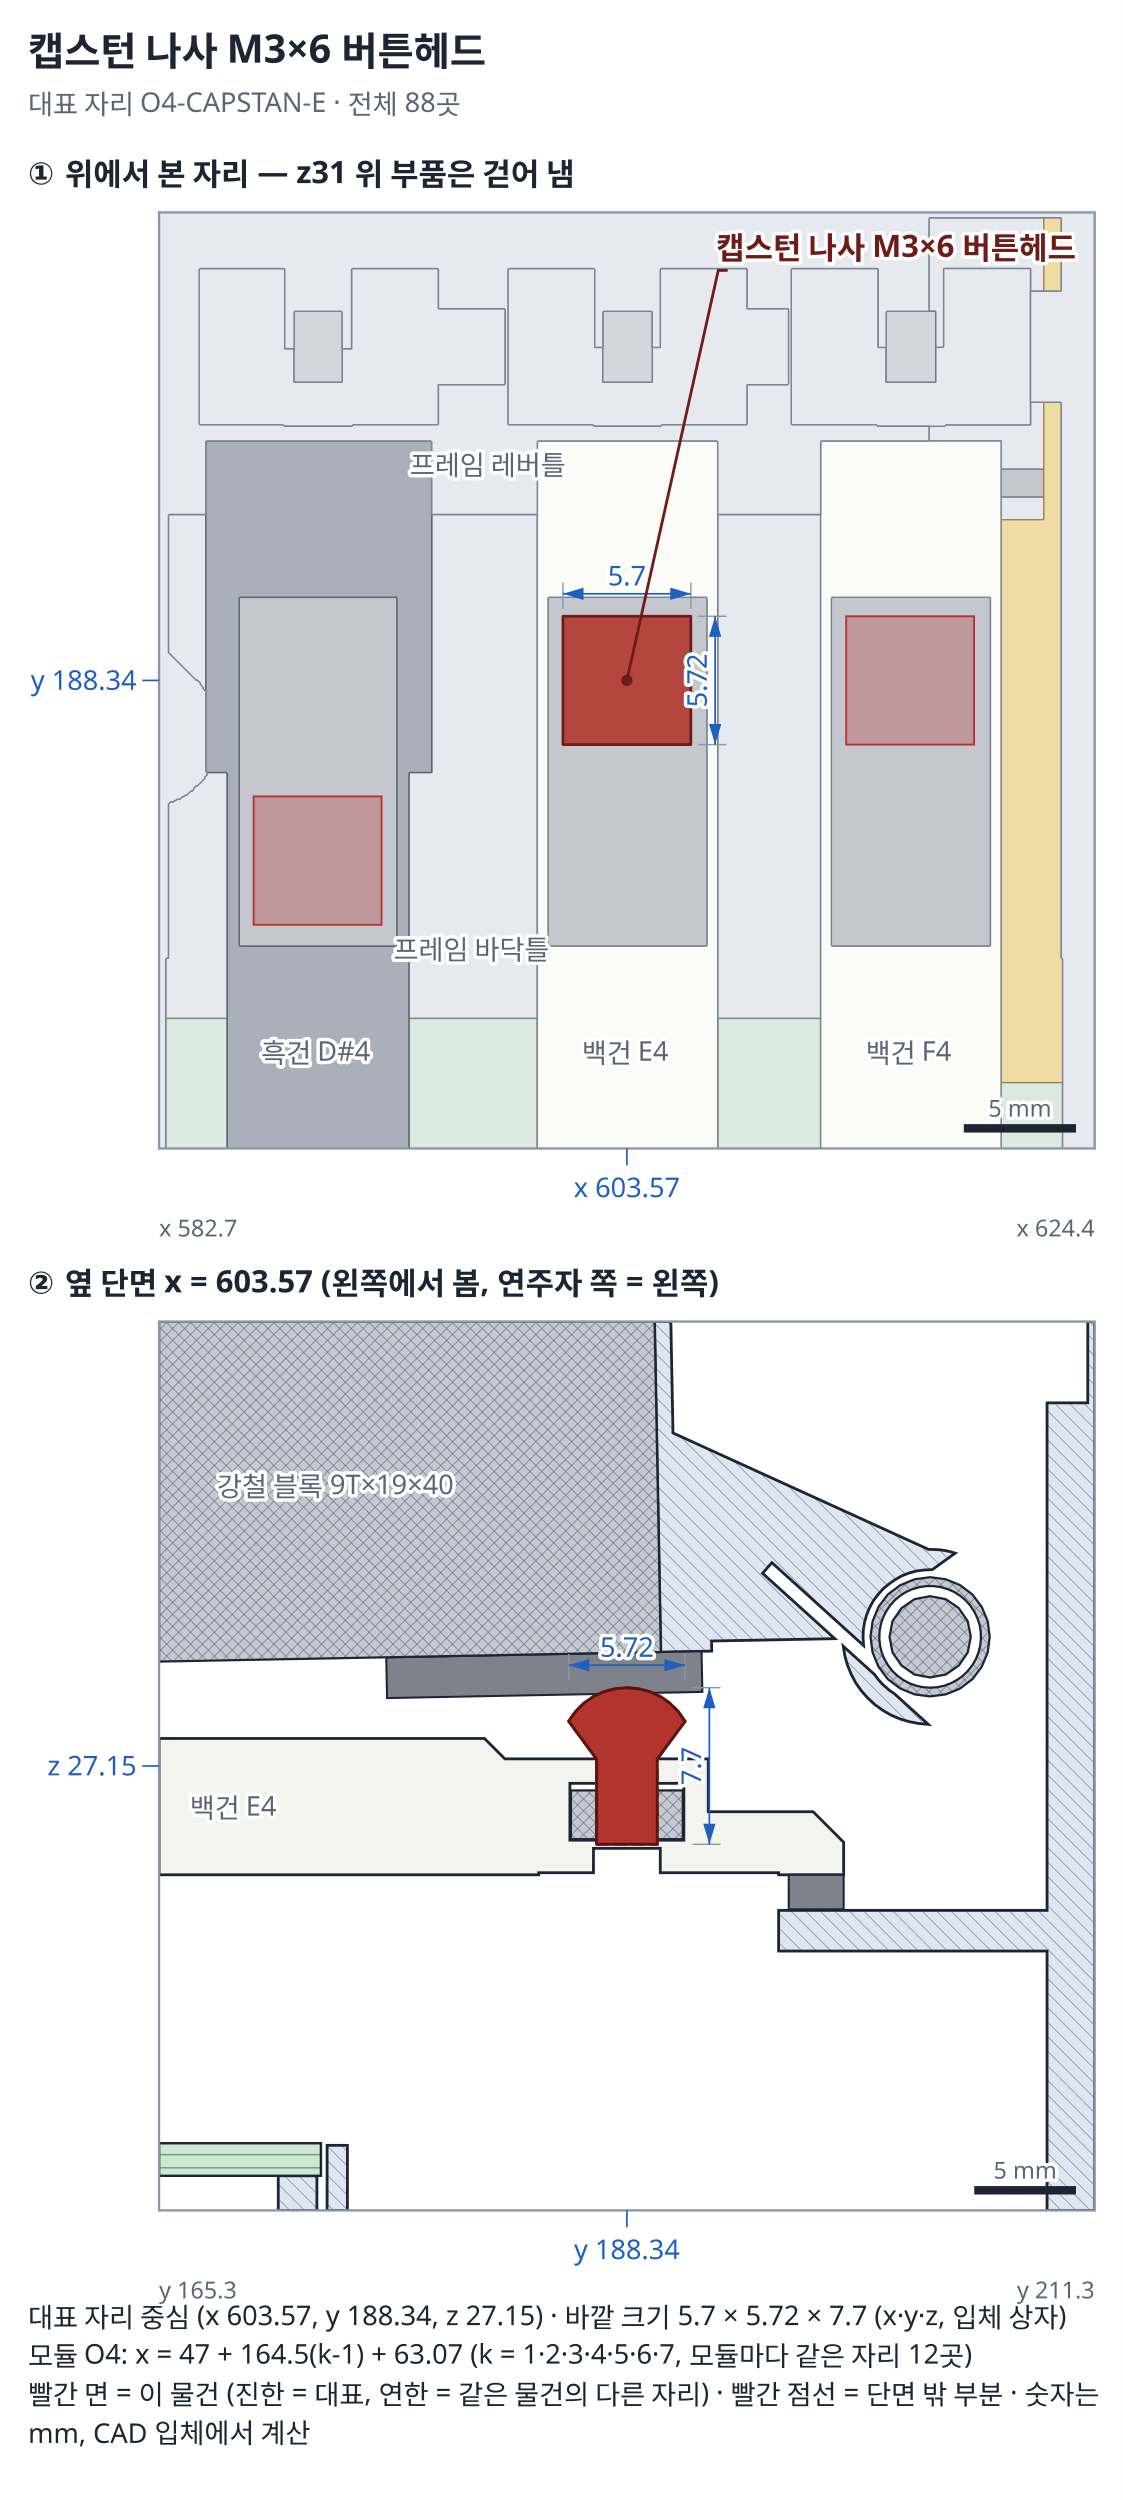
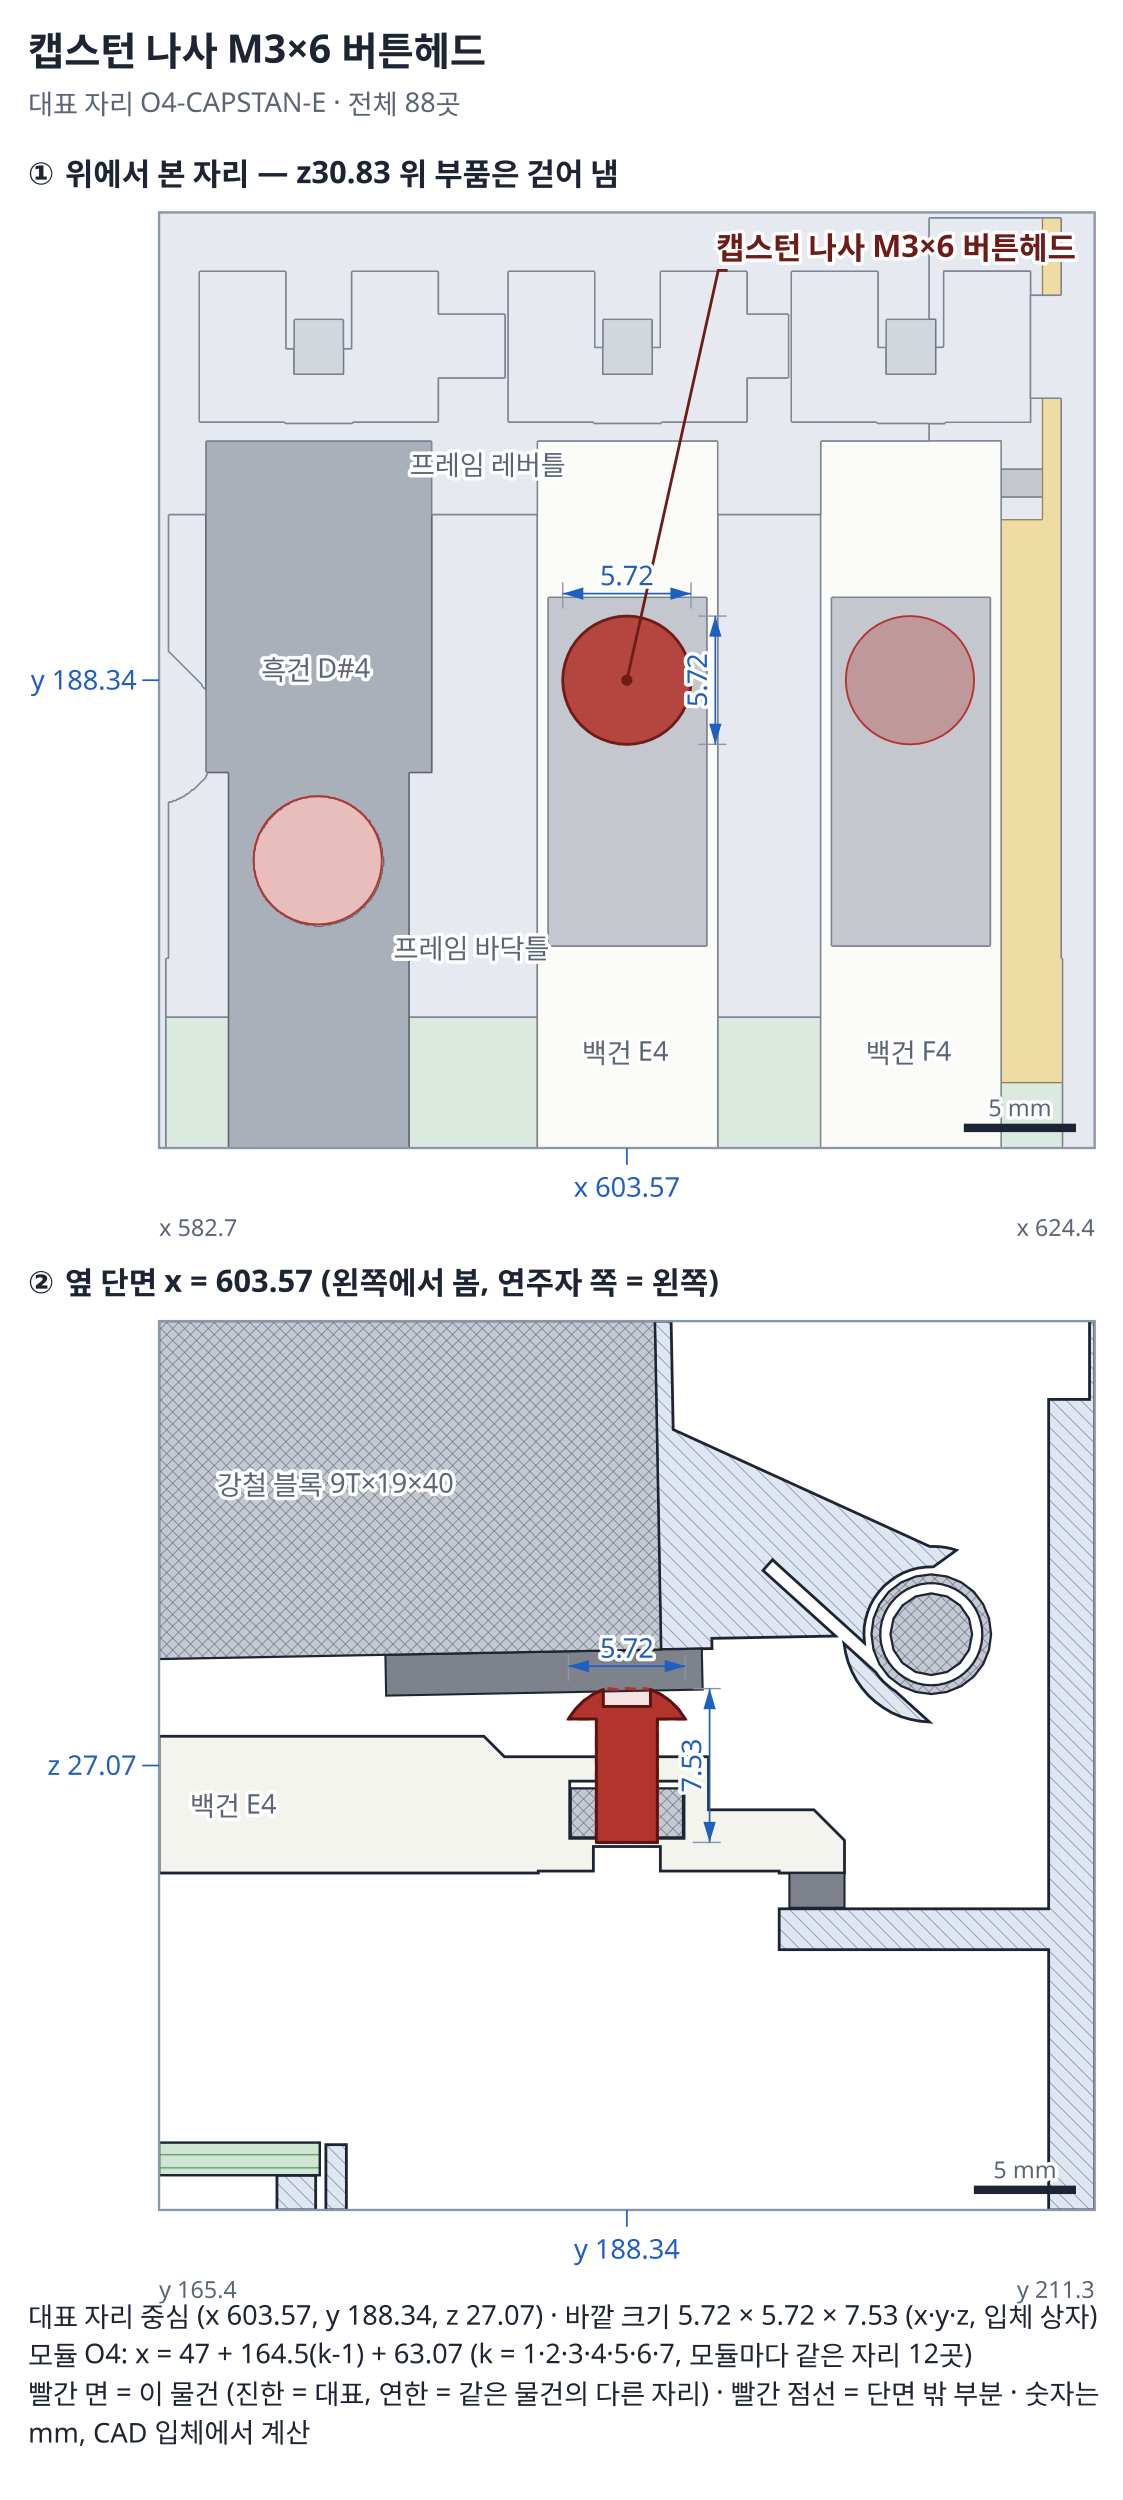
<svg xmlns="http://www.w3.org/2000/svg" viewBox="0 0 120 267.2" width="600" height="1336">
  <defs>
    <style>
.bg{fill:#ffffff}
.frame{fill:none;stroke:#1d2433;stroke-width:.5}
.t{font-family:'Apple SD Gothic Neo','Noto Sans KR','Malgun Gothic','IBM Plex Sans KR',sans-serif;fill:#1d2433}
.h{paint-order:stroke;stroke:#ffffff;stroke-width:.75;stroke-linejoin:round}
.tb{font-weight:700}
.td{fill:#1f5fbf}
.tm{fill:#5b6578}
.tr{fill:#c2410c}
.S-wood{fill:url(#hw);stroke:#1d2433;stroke-width:.4;stroke-linejoin:round}
.S-print{fill:url(#hp);stroke:#1d2433;stroke-width:.4;stroke-linejoin:round}
.S-metal{fill:url(#hm);stroke:#1d2433;stroke-width:.32;stroke-linejoin:round}
.S-rubber{fill:#50555e;stroke:#1d2433;stroke-width:.25}
.S-elec{fill:url(#he);stroke:#1d2433;stroke-width:.3}
.S-screen{fill:#3a4150;stroke:#1d2433;stroke-width:.3}
.S-cable{fill:#e3b23c;stroke:#6b5a1e;stroke-width:.18}
.S-ctx{fill:#eceef1;stroke:#a3aab5;stroke-width:.18}
.P-wood{fill:#f2e6d2;stroke:#39404d;stroke-width:.22;stroke-linejoin:round}
.P-print{fill:#e5ebf3;stroke:#39404d;stroke-width:.22;stroke-linejoin:round}
.P-metal{fill:#c9ced6;stroke:#39404d;stroke-width:.2}
.P-rubber{fill:#7d828b;stroke:#39404d;stroke-width:.18}
.P-elec{fill:#d3ead8;stroke:#39404d;stroke-width:.2}
.P-screen{fill:#596070;stroke:#39404d;stroke-width:.2}
.P-cable{fill:#f0cf7a;fill-opacity:.55;stroke:#8a7430;stroke-width:.14;stroke-opacity:.7}
.P-ctx{fill:#f2f3f5;stroke:#b3b9c3;stroke-width:.18}
.air{fill:#e8f1fb;stroke:none}
.hid{fill:none;stroke:#39404d;stroke-width:.24;stroke-dasharray:1.6 .9}
.hidc{fill:none;stroke:#c2410c;stroke-width:.28;stroke-dasharray:2.2 1.1}
.ph{fill:none;stroke:#5b6578;stroke-width:.3;stroke-dasharray:4 1 1 1}
.cl{fill:none;stroke:#6b7690;stroke-width:.2;stroke-dasharray:6 1.2 1 1.2}
.thin{fill:none;stroke:#39404d;stroke-width:.2}
.vis{fill:none;stroke:#1d2433;stroke-width:.3}
.sound{fill:none;stroke:#c2410c;stroke-width:.4;stroke-dasharray:3 1.2}
.ax{fill:none;stroke:#7a3fb5;stroke-width:.3;stroke-dasharray:5 1.2 1 1.2}
.keep{fill:none;stroke:#b42318;stroke-width:.3;stroke-dasharray:1.2 1}
.dm{fill:none;stroke:#1f5fbf;stroke-width:.18}
.ex{fill:none;stroke:#8a96ab;stroke-width:.15}
.ah{fill:#1f5fbf;stroke:none}
.ld{fill:none;stroke:#3d4555;stroke-width:.18}
.dot{fill:#3d4555}
.bal{fill:#ffffff;stroke:#1d2433;stroke-width:.25}
.secl{fill:none;stroke:#1d2433;stroke-width:.55}
.seca{fill:#1d2433}
.grid{fill:none;stroke:#1d2433;stroke-width:.25}
.grid2{fill:none;stroke:#8a96ab;stroke-width:.15}
.box{fill:#fbfbfc;stroke:#c3c9d3;stroke-width:.2}
.sheetply{fill:#fbf6ee;stroke:#1d2433;stroke-width:.35}
.zone{fill:#f4f6f9;stroke:#8a96ab;stroke-width:.2}
.datum{fill:none;stroke:#15803d;stroke-width:.9;stroke-linecap:round;stroke-opacity:.9}
.spot{fill:none;stroke:#c2410c;stroke-width:.32}
.spoth{fill:none;stroke:#c2410c;stroke-width:.32;stroke-dasharray:.45 .3}

.Zkw{fill:#fbfbf8;stroke:#7d8592;stroke-width:.16}.Zkb{fill:#aab0b9;stroke:#5d6672;stroke-width:.16}.Zpr{fill:#e6eaf0;stroke:#7d8592;stroke-width:.16}
.Zwd{fill:#efe4d0;stroke:#8a7a5e;stroke-width:.16}.Zel{fill:#dbe9df;stroke:#6f8a77;stroke-width:.16}.Zmt{fill:#d2d7de;stroke:#6f7887;stroke-width:.14}
.Zrb{fill:#c4c8ce;stroke:#6f7887;stroke-width:.14}.Zcb{fill:#efdca4;stroke:#9a8240;stroke-width:.12}
.Skw{fill:#f4f4ee;stroke:#1d2433;stroke-width:.3}.Skb{fill:#8e95a0;stroke:#1d2433;stroke-width:.3}.Spr{fill:url(#hp);stroke:#1d2433;stroke-width:.3}
.Swd{fill:url(#hw);stroke:#1d2433;stroke-width:.3}.Sel{fill:url(#he);stroke:#1d2433;stroke-width:.26}.Smt{fill:url(#hm);stroke:#1d2433;stroke-width:.24}
.Srb{fill:#7d828b;stroke:#1d2433;stroke-width:.22}.Scb{fill:#e3b23c;stroke:#6b5a1e;stroke-width:.16}
.HL{fill:#B3342D;fill-opacity:.88;stroke:#6e1c17;stroke-width:.3;stroke-linejoin:round}
.HLs{fill:#B3342D;stroke:#5a1511;stroke-width:.32;stroke-linejoin:round}
.HL2{fill:#B3342D;fill-opacity:.32;stroke:#B3342D;stroke-width:.2}
.HLp{fill:#B3342D;fill-opacity:.14;stroke:#B3342D;stroke-width:.3;stroke-dasharray:1.2 .7}
.HH{fill:#d9822b;fill-opacity:.35;stroke:#a35a12;stroke-width:.22}
.vf{fill:none;stroke:#8a96ab;stroke-width:.25}
.lead{fill:none;stroke:#6e1c17;stroke-width:.3}
.tl{fill:#6e1c17}
.nb{fill:#5b6578}
</style>
    <pattern id="hw" patternUnits="userSpaceOnUse" width="1.6" height="1.6" patternTransform="rotate(45)">
      <rect width="1.6" height="1.6" fill="#ecdcc2" />
      <line x1="0" y1="0" x2="0" y2="1.6" stroke="#a8875a" stroke-width=".22" />
    </pattern>
    <pattern id="hp" patternUnits="userSpaceOnUse" width="1.1" height="1.1" patternTransform="rotate(-45)">
      <rect width="1.1" height="1.1" fill="#dfe6ef" />
      <line x1="0" y1="0" x2="0" y2="1.1" stroke="#7f93b0" stroke-width=".16" />
    </pattern>
    <pattern id="hm" patternUnits="userSpaceOnUse" width=".9" height=".9" patternTransform="rotate(45)">
      <rect width=".9" height=".9" fill="#c3c8d1" />
      <path d="M0 0V.9M0 0H.9" stroke="#5d6778" stroke-width=".12" />
    </pattern>
    <pattern id="he" patternUnits="userSpaceOnUse" width="1.4" height="1.4">
      <rect width="1.4" height="1.4" fill="#cfe6d3" />
      <line x1="0" y1=".7" x2="1.4" y2=".7" stroke="#5f9a6c" stroke-width=".14" />
    </pattern>
    <clipPath id="c0">
-       <rect x="17.00" y="22.70" width="100.00" height="100.05" />
+       <rect x="17.00" y="22.70" width="100.00" height="100.00" />
    </clipPath>
    <clipPath id="c1">
-       <rect x="17.00" y="141.25" width="100.00" height="95.00" />
+       <rect x="17.00" y="141.20" width="100.00" height="95.00" />
    </clipPath>
  </defs>
  <rect class="bg" x="0" y="0" width="120" height="267.2" />
  <g class="L-geo">
-     <path class="Zrb" fill-rule="evenodd" d="M111.57 50.13 107.00 50.13 107.00 53.13 111.57 53.13Z" clip-path="url(#c0)" />
-     <path class="Zel" fill-rule="evenodd" d="M24.29 108.84 17.71 108.84 17.71 122.84 24.29 122.84ZM57.43 108.84 43.71 108.84 43.71 122.84 57.43 122.84ZM87.71 108.84 76.71 108.84 76.71 122.84 87.71 122.84Z" clip-path="url(#c0)" />
+     <path class="Zrb" fill-rule="evenodd" d="M111.43 50.13 107.00 50.13 107.00 53.13 111.43 53.13Z" clip-path="url(#c0)" />
+     <path class="Zel" fill-rule="evenodd" d="M24.43 108.70 17.71 108.70 17.71 122.84 24.43 122.84ZM57.43 108.70 43.71 108.70 43.71 122.84 57.43 122.84ZM87.71 108.70 76.71 108.70 76.71 122.84 87.71 122.84Z" clip-path="url(#c0)" />
    <path class="Zel" fill-rule="evenodd" d="M113.57 115.70 107.00 115.70 107.00 122.84 113.57 122.84Z" clip-path="url(#c0)" />
-     <path class="Zpr" fill-rule="evenodd" d="M100.86 28.80 100.96 28.70 110.04 28.70 110.14 28.80 110.14 31.13 111.57 31.13 111.57 23.27 99.29 23.27 99.29 33.27 99.90 33.27 100.00 33.37 100.00 37.13 100.86 37.13ZM111.57 42.99 110.14 42.99 110.14 45.31 110.04 45.41 101.04 45.41 100.90 45.56 99.29 45.56 99.29 47.13 106.90 47.13 107.00 47.23 107.00 50.13 111.57 50.13ZM111.57 53.13 107.00 53.13 107.00 55.56 111.57 55.56ZM22.00 73.82 22.00 54.99 18.00 54.99 18.00 69.80 20.90 72.70 21.04 72.70 21.43 73.09 21.43 73.23 21.71 73.52 21.71 73.66 21.91 73.86ZM57.43 54.99 46.14 54.99 46.14 82.46 46.04 82.56 43.71 82.56 43.71 108.84 57.43 108.84ZM87.71 54.99 76.71 54.99 76.71 108.84 87.71 108.84ZM24.29 82.56 22.14 82.56 22.14 82.74 21.86 83.03 21.86 83.17 21.04 83.99 20.90 83.99 20.71 84.17 20.71 84.31 20.47 84.56 20.33 84.56 19.90 84.99 19.76 84.99 19.61 85.13 19.47 85.13 19.18 85.41 18.90 85.41 18.76 85.56 18.61 85.56 18.47 85.70 18.18 85.70 18.00 85.88 18.00 102.31 17.90 102.41 17.71 102.41 17.71 108.84 24.29 108.84Z" clip-path="url(#c0)" />
-     <path class="Zcb" fill-rule="evenodd" d="M113.43 23.27 111.57 23.27 111.57 31.13 113.43 31.13ZM113.57 102.46 113.43 102.31 113.43 42.99 111.57 42.99 111.57 55.46 111.47 55.56 107.00 55.56 107.00 115.70 113.57 115.70Z" clip-path="url(#c0)" />
+     <path class="Zpr" fill-rule="evenodd" d="M100.86 29.09 100.96 28.99 110.04 28.99 110.14 29.09 110.14 31.56 111.43 31.56 111.43 23.27 99.29 23.27 99.29 34.13 99.90 34.13 100.00 34.23 100.00 37.13 100.86 37.13ZM111.43 42.56 110.14 42.56 110.14 45.03 110.04 45.13 101.04 45.13 100.90 45.27 99.29 45.27 99.29 47.13 106.90 47.13 107.00 47.23 107.00 50.13 111.43 50.13ZM111.43 53.13 107.00 53.13 107.00 55.56 111.43 55.56ZM22.00 73.68 22.00 54.99 18.00 54.99 18.00 69.66 21.57 73.23 21.57 73.37 21.91 73.71ZM57.43 54.99 46.14 54.99 46.14 82.46 46.04 82.56 43.71 82.56 43.71 108.70 57.43 108.70ZM87.71 54.99 76.71 54.99 76.71 108.70 87.71 108.70ZM24.43 82.56 22.14 82.56 22.14 82.74 22.00 82.88 22.00 83.03 20.61 84.41 20.47 84.41 20.04 84.84 19.90 84.84 19.61 85.13 19.47 85.13 19.33 85.27 19.18 85.27 19.04 85.41 18.90 85.41 18.76 85.56 18.47 85.56 18.33 85.70 18.00 85.70 18.00 102.31 17.90 102.41 17.71 102.41 17.71 108.70 24.43 108.70Z" clip-path="url(#c0)" />
+     <path class="Zcb" fill-rule="evenodd" d="M113.43 23.27 111.43 23.27 111.43 31.56 113.43 31.56ZM113.57 102.46 113.43 102.31 113.43 42.56 111.43 42.56 111.43 55.46 111.33 55.56 107.00 55.56 107.00 115.70 113.57 115.70Z" clip-path="url(#c0)" />
    <path class="Zrb" fill-rule="evenodd" d="M75.57 63.84 58.57 63.84 58.57 101.13 75.57 101.13Z" clip-path="url(#c0)" />
    <path class="Zrb" fill-rule="evenodd" d="M105.86 63.84 88.86 63.84 88.86 101.13 105.86 101.13Z" clip-path="url(#c0)" />
-     <path class="Zrb" fill-rule="evenodd" d="M42.43 63.84 25.57 63.84 25.57 101.13 42.43 101.13Z" clip-path="url(#c0)" />
    <path class="Zkw" fill-rule="evenodd" d="M58.57 101.03 58.57 63.94 58.67 63.84 75.47 63.84 75.57 63.94 75.57 101.03 75.47 101.13 58.67 101.13ZM76.71 47.13 57.43 47.13 57.43 122.84 76.71 122.84Z" clip-path="url(#c0)" />
    <path class="Zkw" fill-rule="evenodd" d="M88.86 101.03 88.86 63.94 88.96 63.84 105.76 63.84 105.86 63.94 105.86 101.03 105.76 101.13 88.96 101.13ZM107.00 47.13 87.71 47.13 87.71 122.84 107.00 122.84Z" clip-path="url(#c0)" />
-     <path class="Zpr" fill-rule="evenodd" d="M70.82 45.41 79.86 45.41 79.86 41.23 79.96 41.13 84.29 41.13 84.29 32.99 79.96 32.99 79.86 32.88 79.86 28.70 70.57 28.70 70.57 37.03 70.47 37.13 69.71 37.13 69.71 40.74 69.61 40.84 64.53 40.84 64.43 40.74 64.43 37.13 63.67 37.13 63.57 37.03 63.57 28.70 54.29 28.70 54.29 45.41 63.33 45.41 63.47 45.56 70.67 45.56Z" clip-path="url(#c0)" />
-     <path class="Zpr" fill-rule="evenodd" d="M101.10 45.41 110.14 45.41 110.14 28.70 100.86 28.70 100.86 37.03 100.76 37.13 100.00 37.13 100.00 40.74 99.90 40.84 94.82 40.84 94.71 40.74 94.71 37.13 93.96 37.13 93.86 37.03 93.86 28.70 84.57 28.70 84.57 45.41 93.61 45.41 93.76 45.56 100.96 45.56Z" clip-path="url(#c0)" />
-     <path class="Zpr" fill-rule="evenodd" d="M37.82 45.41 46.86 45.41 46.86 41.23 46.96 41.13 54.00 41.13 54.00 32.99 46.96 32.99 46.86 32.88 46.86 28.70 37.57 28.70 37.57 37.17 37.47 37.27 36.57 37.27 36.57 40.74 36.47 40.84 31.53 40.84 31.43 40.74 31.43 37.27 30.53 37.27 30.43 37.17 30.43 28.70 21.29 28.70 21.29 45.41 30.18 45.41 30.33 45.56 37.67 45.56Z" clip-path="url(#c0)" />
-     <path class="Zmt" fill-rule="evenodd" d="M36.57 33.27 31.43 33.27 31.43 40.84 36.57 40.84Z" clip-path="url(#c0)" />
-     <path class="Zmt" fill-rule="evenodd" d="M69.71 33.27 64.43 33.27 64.43 40.84 69.71 40.84Z" clip-path="url(#c0)" />
-     <path class="Zmt" fill-rule="evenodd" d="M100.00 33.27 94.71 33.27 94.71 40.84 100.00 40.84Z" clip-path="url(#c0)" />
-     <path class="Zkb" fill-rule="evenodd" d="M25.57 101.03 25.57 63.94 25.67 63.84 42.33 63.84 42.43 63.94 42.43 101.03 42.33 101.13 25.67 101.13ZM43.71 82.66 43.82 82.56 46.14 82.56 46.14 47.13 22.00 47.13 22.00 82.56 24.18 82.56 24.29 82.66 24.29 122.84 43.71 122.84Z" clip-path="url(#c0)" />
-     <path class="Zpr" fill-rule="evenodd" d="M30.24 45.41 21.39 45.41 21.29 45.31 21.29 28.80 21.39 28.70 30.33 28.70 30.43 28.80 30.43 37.27 31.43 37.27 31.43 33.37 31.53 33.27 36.47 33.27 36.57 33.37 36.57 37.27 37.57 37.27 37.57 28.80 37.67 28.70 46.76 28.70 46.86 28.80 46.86 32.99 53.90 32.99 54.00 33.09 54.00 41.03 53.90 41.13 46.86 41.13 46.86 45.31 46.76 45.41 37.76 45.41 37.61 45.56 30.39 45.56ZM63.39 45.41 54.39 45.41 54.29 45.31 54.29 28.80 54.39 28.70 63.47 28.70 63.57 28.80 63.57 37.13 64.43 37.13 64.43 33.37 64.53 33.27 69.61 33.27 69.71 33.37 69.71 37.13 70.57 37.13 70.57 28.80 70.67 28.70 79.76 28.70 79.86 28.80 79.86 32.99 84.18 32.99 84.29 33.09 84.29 41.03 84.18 41.13 79.86 41.13 79.86 45.31 79.76 45.41 70.76 45.41 70.61 45.56 63.53 45.56ZM17.71 102.52 17.82 102.41 18.00 102.41 18.00 85.94 18.24 85.70 18.53 85.70 18.67 85.56 18.82 85.56 18.96 85.41 19.24 85.41 19.53 85.13 19.67 85.13 19.82 84.99 19.96 84.99 20.39 84.56 20.53 84.56 20.71 84.37 20.71 84.23 20.96 83.99 21.10 83.99 21.86 83.23 21.86 83.09 22.14 82.80 22.14 82.60 22.00 82.46 22.00 73.88 21.71 73.60 21.71 73.46 21.43 73.17 21.43 73.03 21.10 72.70 20.96 72.70 18.00 69.74 18.00 55.09 18.10 54.99 22.00 54.99 22.00 47.23 22.10 47.13 46.04 47.13 46.14 47.23 46.14 54.99 57.43 54.99 57.43 47.23 57.53 47.13 76.61 47.13 76.71 47.23 76.71 54.99 87.71 54.99 87.71 47.23 87.82 47.13 99.29 47.13 99.29 45.56 93.82 45.56 93.67 45.41 84.67 45.41 84.57 45.31 84.57 28.80 84.67 28.70 93.76 28.70 93.86 28.80 93.86 37.13 94.71 37.13 94.71 33.37 94.82 33.27 99.29 33.27 99.29 23.37 99.39 23.27 113.33 23.27 113.43 23.37 113.43 31.03 113.33 31.13 110.14 31.13 110.14 42.99 113.33 42.99 113.43 43.09 113.43 102.37 113.57 102.52 113.57 122.84 117.00 122.84 117.00 22.70 17.00 22.70 17.00 122.84 17.71 122.84Z" clip-path="url(#c0)" />
-     <path class="Spr" fill-rule="evenodd" d="M76.07 176.47 76.05 175.39 89.22 175.14 81.50 168.15 82.50 167.02 92.30 175.88 92.24 175.04 92.27 174.21 92.40 173.40 92.63 172.59 92.94 171.83 93.34 171.10 93.83 170.44 94.38 169.82 95.02 169.29 95.69 168.82 96.42 168.41 97.20 168.11 98.00 167.90 98.82 167.80 99.65 167.76 102.09 166.00 101.55 165.84 100.98 165.72 100.39 165.64 99.82 165.61 99.24 165.60 71.93 153.16 71.70 141.25 69.96 141.25 70.63 176.58ZM95.59 181.02 95.33 180.85 95.06 180.66 94.33 180.02 94.11 179.78 93.89 179.53 93.69 179.27 93.51 179.01 90.13 175.95 90.30 176.99 90.58 177.98 90.97 178.93 91.46 179.86 92.04 180.69 92.73 181.48 93.48 182.17 94.32 182.78 95.22 183.31 96.19 183.72 97.17 184.01 98.20 184.21 99.22 184.30Z" clip-path="url(#c1)" />
-     <path class="Spr" fill-rule="evenodd" d="M37.13 229.29 34.96 229.29 34.96 236.25 37.13 236.25ZM33.87 232.55 29.74 232.55 29.74 236.25 33.87 236.25Z" clip-path="url(#c1)" />
-     <path class="Spr" fill-rule="evenodd" d="M117.00 141.25 116.26 141.25 116.26 149.94 111.91 149.94 111.91 204.18 83.22 204.18 83.22 208.53 111.91 208.53 111.91 236.25 117.00 236.25Z" clip-path="url(#c1)" />
-     <path class="Skw" fill-rule="evenodd" d="M57.57 200.16 63.43 200.16 63.43 197.55 70.57 197.55 70.57 200.16 83.22 200.16 83.22 200.38 90.17 200.38 90.17 196.90 86.91 193.64 75.70 193.64 75.70 187.99 70.02 187.99 70.02 190.60 73.09 190.60 73.09 196.68 60.91 196.68 60.91 190.60 63.98 190.60 63.98 187.99 53.96 187.99 51.78 185.81 17.00 185.81 17.00 200.38 57.57 200.38Z" clip-path="url(#c1)" />
-     <path class="Srb" fill-rule="evenodd" d="M90.17 200.38 84.30 200.38 84.30 204.07 90.17 204.07Z" clip-path="url(#c1)" />
-     <path class="Srb" fill-rule="evenodd" d="M75.07 180.83 74.98 176.49 41.28 177.14 41.37 181.49Z" clip-path="url(#c1)" />
-     <path class="Sel" fill-rule="evenodd" d="M34.30 229.07 17.00 229.07 17.00 232.55 34.30 232.55Z" clip-path="url(#c1)" />
-     <path class="Smt" fill-rule="evenodd" d="M72.98 191.36 61.02 191.36 61.02 196.57 72.98 196.57Z" clip-path="url(#c1)" />
-     <path class="Smt" fill-rule="evenodd" d="M70.63 176.57 69.96 141.25 17.00 141.25 17.00 177.59Z" clip-path="url(#c1)" />
-     <path class="Smt" fill-rule="evenodd" d="M101.07 181.10 102.61 180.47 103.93 179.47 104.93 178.14 105.57 176.60 105.78 174.94 105.57 173.29 104.93 171.75 103.93 170.42 102.61 169.42 101.07 168.79 99.41 168.57 97.76 168.79 96.22 169.42 94.89 170.42 93.89 171.75 93.26 173.29 93.04 174.94 93.26 176.60 93.89 178.14 94.89 179.47 96.22 180.47 97.76 181.10 99.41 181.31ZM98.66 180.33 97.92 180.17 97.20 179.91 96.53 179.55 95.92 179.11 95.37 178.58 94.91 177.98 94.53 177.33 94.24 176.62 94.06 175.89 93.98 175.13 94.01 174.38 94.14 173.63 94.37 172.91 94.71 172.23 95.13 171.60 95.64 171.03 96.22 170.55 96.86 170.14 97.55 169.84 98.28 169.63 99.03 169.52 99.79 169.52 100.54 169.63 101.27 169.84 101.96 170.14 102.61 170.55 103.19 171.03 103.70 171.60 104.12 172.23 104.45 172.91 104.69 173.63 104.82 174.38 104.84 175.13 104.77 175.89 104.58 176.62 104.30 177.33 103.92 177.98 103.45 178.58 102.91 179.11 102.29 179.55 101.62 179.91 100.91 180.17 100.17 180.33 99.41 180.38Z" clip-path="url(#c1)" />
-     <path class="Smt" fill-rule="evenodd" d="M101.09 178.97 102.48 178.01 103.43 176.62 103.76 174.94 103.43 173.27 102.48 171.88 101.09 170.92 99.41 170.60 97.74 170.92 96.35 171.88 95.39 173.27 95.07 174.94 95.39 176.62 96.35 178.01 97.74 178.97 99.41 179.29Z" clip-path="url(#c1)" />
+     <path class="Zpr" fill-rule="evenodd" d="M70.82 45.13 79.86 45.13 79.86 40.52 79.96 40.41 84.29 40.41 84.29 33.56 79.96 33.56 79.86 33.46 79.86 28.99 70.57 28.99 70.57 37.03 70.47 37.13 69.71 37.13 69.71 39.88 69.61 39.99 64.53 39.99 64.43 39.88 64.43 37.13 63.67 37.13 63.57 37.03 63.57 28.99 54.29 28.99 54.29 45.13 63.33 45.13 63.47 45.27 70.67 45.27Z" clip-path="url(#c0)" />
+     <path class="Zpr" fill-rule="evenodd" d="M101.10 45.13 110.14 45.13 110.14 28.99 100.86 28.99 100.86 37.03 100.76 37.13 100.00 37.13 100.00 39.88 99.90 39.99 94.82 39.99 94.71 39.88 94.71 37.13 93.96 37.13 93.86 37.03 93.86 28.99 84.57 28.99 84.57 45.13 93.61 45.13 93.76 45.27 100.96 45.27Z" clip-path="url(#c0)" />
+     <path class="Zpr" fill-rule="evenodd" d="M37.82 45.13 46.86 45.13 46.86 40.52 46.96 40.41 54.00 40.41 54.00 33.56 46.96 33.56 46.86 33.46 46.86 28.99 37.57 28.99 37.57 37.17 37.47 37.27 36.71 37.27 36.71 39.88 36.61 39.99 31.53 39.99 31.43 39.88 31.43 37.27 30.67 37.27 30.57 37.17 30.57 28.99 21.29 28.99 21.29 45.13 30.33 45.13 30.47 45.27 37.67 45.27Z" clip-path="url(#c0)" />
+     <path class="Zmt" fill-rule="evenodd" d="M36.71 34.13 31.43 34.13 31.43 39.99 36.71 39.99Z" clip-path="url(#c0)" />
+     <path class="Zmt" fill-rule="evenodd" d="M69.71 34.13 64.43 34.13 64.43 39.99 69.71 39.99Z" clip-path="url(#c0)" />
+     <path class="Zmt" fill-rule="evenodd" d="M100.00 34.13 94.71 34.13 94.71 39.99 100.00 39.99Z" clip-path="url(#c0)" />
+     <path class="Zkb" fill-rule="evenodd" d="M33.53 98.84 32.67 98.84 32.53 98.70 32.10 98.70 31.96 98.56 31.67 98.56 31.53 98.41 31.39 98.41 31.24 98.27 31.10 98.27 30.96 98.13 30.82 98.13 30.67 97.99 30.53 97.99 30.24 97.70 30.10 97.70 29.82 97.41 29.67 97.41 28.43 96.17 28.43 96.03 28.14 95.74 28.14 95.60 28.00 95.46 28.00 95.31 27.86 95.17 27.86 95.03 27.71 94.88 27.71 94.74 27.57 94.60 27.57 94.31 27.43 94.17 27.43 93.88 27.29 93.74 27.29 93.17 27.14 93.03 27.14 90.94 27.29 90.80 27.29 90.23 27.43 90.09 27.43 89.80 27.57 89.66 27.57 89.37 27.71 89.23 27.71 89.09 28.00 88.80 28.00 88.66 28.29 88.37 28.29 88.23 28.57 87.94 28.57 87.80 29.82 86.56 29.96 86.56 30.39 86.13 30.53 86.13 30.67 85.99 30.82 85.99 31.10 85.70 31.24 85.70 31.39 85.56 31.67 85.56 31.82 85.41 32.10 85.41 32.24 85.27 32.82 85.27 32.96 85.13 35.04 85.13 35.18 85.27 35.76 85.27 35.90 85.41 36.18 85.41 36.33 85.56 36.61 85.56 36.76 85.70 36.90 85.70 37.04 85.84 37.18 85.84 37.33 85.99 37.47 85.99 37.76 86.27 37.90 86.27 38.33 86.70 38.47 86.70 39.14 87.37 39.14 87.52 39.33 87.70 39.47 87.70 39.57 87.80 39.57 88.09 40.00 88.52 40.00 88.66 40.14 88.80 40.14 88.94 40.43 89.23 40.43 89.52 40.57 89.66 40.57 89.94 40.71 90.09 40.71 90.52 40.86 90.66 40.86 91.52 41.00 91.66 41.00 92.46 40.86 92.60 40.86 93.31 40.71 93.46 40.71 93.88 40.57 94.03 40.57 94.31 40.43 94.46 40.43 94.74 40.29 94.88 40.29 95.03 40.14 95.17 40.14 95.31 40.00 95.46 40.00 95.60 39.71 95.88 39.71 96.03 39.00 96.74 39.00 96.88 38.90 96.99 38.76 96.99 38.04 97.70 37.90 97.70 37.61 97.99 37.47 97.99 37.33 98.13 37.18 98.13 37.04 98.27 36.90 98.27 36.76 98.41 36.47 98.41 36.33 98.56 36.04 98.56 35.90 98.70 35.47 98.70 35.33 98.84 34.61 98.84 34.47 98.99 33.67 98.99ZM43.71 82.66 43.82 82.56 46.14 82.56 46.14 47.13 22.00 47.13 22.00 82.56 24.33 82.56 24.43 82.66 24.43 122.84 43.71 122.84Z" clip-path="url(#c0)" />
+     <path class="Zpr" fill-rule="evenodd" d="M30.39 45.13 21.39 45.13 21.29 45.03 21.29 29.09 21.39 28.99 30.47 28.99 30.57 29.09 30.57 37.27 31.43 37.27 31.43 34.23 31.53 34.13 36.61 34.13 36.71 34.23 36.71 37.27 37.57 37.27 37.57 29.09 37.67 28.99 46.76 28.99 46.86 29.09 46.86 33.56 53.90 33.56 54.00 33.66 54.00 40.31 53.90 40.41 46.86 40.41 46.86 45.03 46.76 45.13 37.76 45.13 37.61 45.27 30.53 45.27ZM63.39 45.13 54.39 45.13 54.29 45.03 54.29 29.09 54.39 28.99 63.47 28.99 63.57 29.09 63.57 37.13 64.43 37.13 64.43 34.23 64.53 34.13 69.61 34.13 69.71 34.23 69.71 37.13 70.57 37.13 70.57 29.09 70.67 28.99 79.76 28.99 79.86 29.09 79.86 33.56 84.18 33.56 84.29 33.66 84.29 40.31 84.18 40.41 79.86 40.41 79.86 45.03 79.76 45.13 70.76 45.13 70.61 45.27 63.53 45.27ZM17.71 102.52 17.82 102.41 18.00 102.41 18.00 85.80 18.10 85.70 18.39 85.70 18.53 85.56 18.82 85.56 18.96 85.41 19.10 85.41 19.24 85.27 19.39 85.27 19.53 85.13 19.67 85.13 19.96 84.84 20.10 84.84 20.53 84.41 20.67 84.41 22.00 83.09 22.00 82.94 22.14 82.80 22.14 82.60 22.00 82.46 22.00 73.74 21.57 73.31 21.57 73.17 18.00 69.60 18.00 55.09 18.10 54.99 22.00 54.99 22.00 47.23 22.10 47.13 46.04 47.13 46.14 47.23 46.14 54.99 57.43 54.99 57.43 47.23 57.53 47.13 76.61 47.13 76.71 47.23 76.71 54.99 87.71 54.99 87.71 47.23 87.82 47.13 99.29 47.13 99.29 45.27 93.82 45.27 93.67 45.13 84.67 45.13 84.57 45.03 84.57 29.09 84.67 28.99 93.76 28.99 93.86 29.09 93.86 37.13 94.71 37.13 94.71 34.23 94.82 34.13 99.29 34.13 99.29 23.37 99.39 23.27 113.33 23.27 113.43 23.37 113.43 31.46 113.33 31.56 110.14 31.56 110.14 42.56 113.33 42.56 113.43 42.66 113.43 102.37 113.57 102.52 113.57 122.84 117.00 122.84 117.00 22.70 17.00 22.70 17.00 122.84 17.71 122.84Z" clip-path="url(#c0)" />
+     <path class="Spr" fill-rule="evenodd" d="M76.10 176.20 76.08 175.11 89.30 174.86 81.55 167.85 82.56 166.71 92.40 175.61 92.34 174.76 92.36 173.93 92.50 173.12 92.73 172.30 93.04 171.53 93.44 170.81 93.93 170.14 94.48 169.52 95.13 168.98 95.80 168.51 96.53 168.11 97.31 167.81 98.11 167.60 98.94 167.49 99.77 167.46 102.22 165.69 101.68 165.52 101.11 165.40 100.52 165.32 99.95 165.29 99.36 165.28 71.95 152.79 71.73 141.20 69.98 141.20 70.65 176.30ZM95.70 180.76 95.44 180.59 95.17 180.40 94.44 179.76 94.22 179.52 93.99 179.26 93.79 179.01 93.61 178.75 90.21 175.67 90.39 176.71 90.67 177.71 91.06 178.67 91.55 179.59 92.14 180.43 92.83 181.23 93.58 181.91 94.43 182.53 95.33 183.06 96.30 183.48 97.29 183.76 98.32 183.96 99.34 184.05Z" clip-path="url(#c1)" />
+     <path class="Spr" fill-rule="evenodd" d="M37.02 229.22 34.83 229.22 34.83 236.20 37.02 236.20ZM33.74 232.49 29.60 232.49 29.60 236.20 33.74 236.20Z" clip-path="url(#c1)" />
+     <path class="Spr" fill-rule="evenodd" d="M117.00 141.20 116.45 141.20 116.45 149.57 112.08 149.57 112.08 204.01 83.28 204.01 83.28 208.38 112.08 208.38 112.08 236.20 117.00 236.20Z" clip-path="url(#c1)" />
+     <path class="Skw" fill-rule="evenodd" d="M57.53 199.98 63.42 199.98 63.42 197.36 70.58 197.36 70.58 199.98 83.28 199.98 83.28 200.19 90.26 200.19 90.26 196.70 86.99 193.43 75.73 193.43 75.73 187.76 53.91 187.76 51.72 185.57 17.00 185.57 17.00 200.19 57.53 200.19ZM60.89 190.37 63.97 190.37 63.97 188.63 70.03 188.63 70.03 190.37 73.11 190.37 73.11 196.48 60.89 196.48Z" clip-path="url(#c1)" />
+     <path class="Srb" fill-rule="evenodd" d="M90.26 200.19 84.37 200.19 84.37 203.90 90.26 203.90Z" clip-path="url(#c1)" />
+     <path class="Srb" fill-rule="evenodd" d="M75.10 180.58 75.01 176.21 41.19 176.87 41.27 181.23Z" clip-path="url(#c1)" />
+     <path class="Sel" fill-rule="evenodd" d="M34.18 229.00 17.00 229.00 17.00 232.49 34.18 232.49Z" clip-path="url(#c1)" />
+     <path class="Smt" fill-rule="evenodd" d="M73.00 191.14 61.00 191.14 61.00 196.38 73.00 196.38Z" clip-path="url(#c1)" />
+     <path class="Smt" fill-rule="evenodd" d="M70.64 176.30 69.98 141.20 17.00 141.20 17.00 177.32Z" clip-path="url(#c1)" />
+     <path class="Smt" fill-rule="evenodd" d="M101.19 180.84 102.74 180.21 104.07 179.20 105.08 177.87 105.71 176.32 105.93 174.66 105.71 173.00 105.08 171.46 104.07 170.12 102.74 169.12 101.19 168.49 99.54 168.27 97.88 168.49 96.33 169.12 95.00 170.12 93.99 171.46 93.36 173.00 93.14 174.66 93.36 176.32 93.99 177.87 95.00 179.20 96.33 180.21 97.88 180.84 99.54 181.06ZM98.78 180.07 98.03 179.91 97.32 179.65 96.65 179.29 96.03 178.84 95.48 178.31 95.01 177.71 94.63 177.05 94.35 176.35 94.16 175.61 94.08 174.85 94.11 174.09 94.24 173.34 94.48 172.62 94.81 171.94 95.24 171.30 95.75 170.74 96.33 170.25 96.97 169.85 97.67 169.54 98.40 169.33 99.16 169.22 99.92 169.22 100.67 169.33 101.40 169.54 102.10 169.85 102.74 170.25 103.33 170.74 103.83 171.30 104.26 171.94 104.59 172.62 104.83 173.34 104.96 174.09 104.99 174.85 104.91 175.61 104.72 176.35 104.44 177.05 104.06 177.71 103.59 178.31 103.04 178.84 102.43 179.29 101.75 179.65 101.04 179.91 100.30 180.07 99.54 180.12Z" clip-path="url(#c1)" />
+     <path class="Smt" fill-rule="evenodd" d="M101.22 178.70 102.61 177.74 103.57 176.34 103.90 174.66 103.57 172.98 102.61 171.59 101.22 170.63 99.54 170.30 97.86 170.63 96.46 171.59 95.50 172.98 95.17 174.66 95.50 176.34 96.46 177.74 97.86 178.70 99.54 179.03Z" clip-path="url(#c1)" />
  </g>
  <g class="L-over">
-     <path class="HL2" fill-rule="evenodd" d="M40.78 85.12 27.11 85.12 27.11 98.84 40.78 98.84Z" clip-path="url(#c0)" />
-     <path class="HL2" fill-rule="evenodd" d="M104.11 65.87 90.44 65.87 90.44 79.58 104.11 79.58Z" clip-path="url(#c0)" />
-     <path class="HL" fill-rule="evenodd" d="M73.83 65.87 60.17 65.87 60.17 79.58 73.83 79.58Z" clip-path="url(#c0)" />
-     <rect class="vf" x="17.000" y="22.700" width="100.000" height="100.048" />
-     <rect class="seca" x="103.010" y="120.148" width="11.990" height="0.900" />
-     <path class="HLp" fill-rule="evenodd" d="M70.26 187.99 73.22 183.97 72.50 182.94 71.61 182.05 70.59 181.33 69.46 180.81 68.24 180.49 67.00 180.38 65.76 180.49 64.54 180.81 63.41 181.33 62.39 182.05 61.50 182.94 60.78 183.97 63.74 187.99 63.74 197.12 70.26 197.12Z" clip-path="url(#c1)" />
-     <path class="HLs" fill-rule="evenodd" d="M70.24 187.99 70.26 187.99 73.22 183.97 72.50 182.94 71.61 182.05 70.59 181.33 69.46 180.81 68.24 180.49 67.00 180.38 65.76 180.49 64.54 180.81 63.41 181.33 62.39 182.05 61.50 182.94 60.78 183.97 63.74 187.99 63.76 187.99 63.76 197.12 70.24 197.12Z" clip-path="url(#c1)" />
-     <rect class="vf" x="17.000" y="141.248" width="100.000" height="95.000" />
-     <rect class="seca" x="104.130" y="233.648" width="10.870" height="0.900" />
+     <path class="HL2" fill-rule="evenodd" d="M34.85 98.74 35.73 98.57 36.58 98.28 37.39 97.88 38.13 97.39 38.81 96.79 39.40 96.12 39.90 95.37 40.29 94.57 40.58 93.72 40.75 92.84 40.81 91.95 40.75 91.05 40.58 90.17 40.29 89.32 39.90 88.52 39.40 87.77 38.81 87.10 38.13 86.51 37.39 86.01 36.58 85.61 35.73 85.33 34.85 85.15 33.96 85.09 33.06 85.15 32.18 85.33 31.33 85.61 30.53 86.01 29.79 86.51 29.11 87.10 28.52 87.77 28.02 88.52 27.62 89.32 27.34 90.17 27.16 91.05 27.10 91.95 27.16 92.84 27.34 93.72 27.62 94.57 28.02 95.37 28.52 96.12 29.11 96.79 29.79 97.39 30.53 97.88 31.33 98.28 32.18 98.57 33.06 98.74 33.96 98.80Z" clip-path="url(#c0)" />
+     <path class="HL2" fill-rule="evenodd" d="M98.15 79.50 99.03 79.32 99.88 79.03 100.68 78.64 101.43 78.14 102.10 77.55 102.70 76.87 103.19 76.13 103.59 75.32 103.88 74.47 104.05 73.59 104.11 72.70 104.05 71.81 103.88 70.93 103.59 70.08 103.19 69.27 102.70 68.53 102.10 67.85 101.43 67.26 100.68 66.76 99.88 66.37 99.03 66.08 98.15 65.90 97.26 65.84 96.36 65.90 95.48 66.08 94.63 66.37 93.83 66.76 93.08 67.26 92.41 67.85 91.82 68.53 91.32 69.27 90.92 70.08 90.63 70.93 90.46 71.81 90.40 72.70 90.46 73.59 90.63 74.47 90.92 75.32 91.32 76.13 91.82 76.87 92.41 77.55 93.08 78.14 93.83 78.64 94.63 79.03 95.48 79.32 96.36 79.50 97.26 79.56Z" clip-path="url(#c0)" />
+     <path class="HL" fill-rule="evenodd" d="M67.89 79.50 68.77 79.32 69.62 79.03 70.43 78.64 71.17 78.14 71.85 77.55 72.44 76.87 72.94 76.13 73.33 75.32 73.62 74.47 73.80 73.59 73.86 72.70 73.80 71.81 73.62 70.93 73.33 70.08 72.94 69.27 72.44 68.53 71.85 67.85 71.17 67.26 70.43 66.76 69.62 66.37 68.77 66.08 67.89 65.90 67.00 65.84 66.11 65.90 65.23 66.08 64.38 66.37 63.57 66.76 62.83 67.26 62.15 67.85 61.56 68.53 61.06 69.27 60.67 70.08 60.38 70.93 60.20 71.81 60.14 72.70 60.20 73.59 60.38 74.47 60.67 75.32 61.06 76.13 61.56 76.87 62.15 77.55 62.83 78.14 63.57 78.64 64.38 79.03 65.23 79.32 66.11 79.50 67.00 79.56Z" clip-path="url(#c0)" />
+     <rect class="vf" x="17.000" y="22.700" width="100.000" height="100.000" />
+     <rect class="seca" x="103.015" y="120.100" width="11.985" height="0.900" />
+     <path class="HLp" fill-rule="evenodd" d="M70.27 183.72 73.24 183.72 72.52 182.69 71.63 181.80 70.60 181.08 69.46 180.55 69.18 180.50 69.03 180.48 68.89 180.48 68.75 180.48 68.60 180.50 68.32 180.55 68.26 180.58 68.14 180.55 67.58 180.50 67.29 180.48 67.00 180.48 66.71 180.48 66.42 180.50 65.86 180.55 65.74 180.58 65.68 180.55 65.40 180.50 65.25 180.48 65.11 180.48 64.97 180.48 64.82 180.50 64.54 180.55 63.40 181.08 62.37 181.80 61.48 182.69 60.76 183.72 63.73 183.72 63.73 196.92 70.27 196.92Z" clip-path="url(#c1)" />
+     <path class="HLs" fill-rule="evenodd" d="M70.26 183.72 73.24 183.72 72.52 182.69 71.63 181.80 70.60 181.08 69.52 180.58 69.52 182.39 64.48 182.39 64.48 180.58 63.40 181.08 62.37 181.80 61.48 182.69 60.76 183.72 63.74 183.72 63.74 196.92 70.26 196.92Z" clip-path="url(#c1)" />
+     <rect class="vf" x="17.000" y="141.200" width="100.000" height="95.000" />
+     <rect class="seca" x="104.089" y="233.600" width="10.911" height="0.900" />
  </g>
  <g class="L-dim">
-     <path class="dm" d="M67.000 122.748 L67.000 124.548" />
-     <path class="dm" d="M15.200 72.724 L17.000 72.724" />
-     <path class="ex" d="M60.165 65.065 L60.165 62.265" />
-     <path class="ex" d="M73.835 65.065 L73.835 62.265" />
-     <path class="dm" d="M60.165 63.465 L73.835 63.465" />
-     <path class="ah" d="M60.165 63.465 L62.365 62.805 L62.365 64.125 Z" />
-     <path class="ah" d="M73.835 63.465 L71.635 64.125 L71.635 62.805 Z" />
-     <path class="ex" d="M74.635 65.865 L77.635 65.865" />
-     <path class="ex" d="M74.635 79.582 L77.635 79.582" />
-     <path class="dm" d="M76.435 65.865 L76.435 79.582" />
-     <path class="ah" d="M76.435 65.865 L77.095 68.065 L75.775 68.065 Z" />
-     <path class="ah" d="M76.435 79.582 L75.775 77.382 L77.095 77.382 Z" />
-     <path class="dm" d="M67.000 236.248 L67.000 238.048" />
-     <path class="dm" d="M15.200 188.748 L17.000 188.748" />
-     <path class="ex" d="M60.783 179.578 L60.783 176.778" />
-     <path class="ex" d="M73.217 179.578 L73.217 176.778" />
-     <path class="dm" d="M60.783 177.978 L73.217 177.978" />
-     <path class="ah" d="M60.783 177.978 L62.983 177.318 L62.983 178.638 Z" />
-     <path class="ah" d="M73.217 177.978 L71.017 178.638 L71.017 177.318 Z" />
-     <path class="ex" d="M74.017 180.378 L77.017 180.378" />
-     <path class="ex" d="M74.017 197.118 L77.017 197.118" />
-     <path class="dm" d="M75.817 180.378 L75.817 197.118" />
-     <path class="ah" d="M75.817 180.378 L76.477 182.578 L75.157 182.578 Z" />
-     <path class="ah" d="M75.817 197.118 L75.157 194.918 L76.477 194.918 Z" />
+     <path class="dm" d="M67.000 122.700 L67.000 124.500" />
+     <path class="dm" d="M15.200 72.700 L17.000 72.700" />
+     <path class="ex" d="M60.145 65.045 L60.145 62.245" />
+     <path class="ex" d="M73.855 65.045 L73.855 62.245" />
+     <path class="dm" d="M60.145 63.445 L73.855 63.445" />
+     <path class="ah" d="M60.145 63.445 L62.345 62.785 L62.345 64.105 Z" />
+     <path class="ah" d="M73.855 63.445 L71.655 64.105 L71.655 62.785 Z" />
+     <path class="ex" d="M74.655 65.845 L77.655 65.845" />
+     <path class="ex" d="M74.655 79.555 L77.655 79.555" />
+     <path class="dm" d="M76.455 65.845 L76.455 79.555" />
+     <path class="ah" d="M76.455 65.845 L77.115 68.045 L75.795 68.045 Z" />
+     <path class="ah" d="M76.455 79.555 L75.795 77.355 L77.115 77.355 Z" />
+     <path class="dm" d="M67.000 236.200 L67.000 238.000" />
+     <path class="dm" d="M15.200 188.700 L17.000 188.700" />
+     <path class="ex" d="M60.759 179.679 L60.759 176.879" />
+     <path class="ex" d="M73.241 179.679 L73.241 176.879" />
+     <path class="dm" d="M60.759 178.079 L73.241 178.079" />
+     <path class="ah" d="M60.759 178.079 L62.959 177.419 L62.959 178.739 Z" />
+     <path class="ah" d="M73.241 178.079 L71.041 178.739 L71.041 177.419 Z" />
+     <path class="ex" d="M74.041 180.479 L77.041 180.479" />
+     <path class="ex" d="M74.041 196.921 L77.041 196.921" />
+     <path class="dm" d="M75.841 180.479 L75.841 196.921" />
+     <path class="ah" d="M75.841 180.479 L76.501 182.679 L75.181 182.679 Z" />
+     <path class="ah" d="M75.841 196.921 L75.181 194.721 L76.501 194.721 Z" />
  </g>
  <g class="L-lead">
-     <path class="lead" d="M67.00 72.72 L76.77 28.90 L77.77 28.90" />
-     <circle class="tl" cx="67.000" cy="72.724" r="0.600" />
+     <path class="lead" d="M67.00 72.70 L76.77 28.90 L77.77 28.90" />
+     <circle class="tl" cx="67.000" cy="72.700" r="0.600" />
  </g>
  <g class="L-text">
    <text class="t tb" x="3.000" y="7.000" font-size="4.20" text-anchor="start">캡스턴 나사 M3×6 버튼헤드</text>
    <text class="t tm" x="3.000" y="12.200" font-size="2.90" text-anchor="start">대표 자리 O4-CAPSTAN-E · 전체 88곳</text>
-     <text class="t tb" x="3.000" y="19.700" font-size="3.30" text-anchor="start">① 위에서 본 자리 — z31 위 부품은 걷어 냄</text>
-     <text class="t h td" x="67.000" y="127.948" font-size="2.90" text-anchor="middle">x 603.57</text>
-     <text class="t h td" x="14.600" y="73.724" font-size="2.90" text-anchor="end">y 188.34</text>
-     <text class="t tm" x="17.000" y="132.148" font-size="2.50" text-anchor="start">x 582.7</text>
-     <text class="t tm" x="117.000" y="132.148" font-size="2.50" text-anchor="end">x 624.4</text>
-     <text class="t h td" x="67.000" y="62.565" font-size="2.90" text-anchor="middle">5.7</text>
-     <text class="t h td" x="75.535" y="72.724" font-size="2.90" text-anchor="middle" transform="rotate(-90 75.535 72.724)">5.72</text>
+     <text class="t tb" x="3.000" y="19.700" font-size="3.30" text-anchor="start">① 위에서 본 자리 — z30.83 위 부품은 걷어 냄</text>
+     <text class="t h td" x="67.000" y="127.900" font-size="2.90" text-anchor="middle">x 603.57</text>
+     <text class="t h td" x="14.600" y="73.700" font-size="2.90" text-anchor="end">y 188.34</text>
+     <text class="t tm" x="17.000" y="132.100" font-size="2.50" text-anchor="start">x 582.7</text>
+     <text class="t tm" x="117.000" y="132.100" font-size="2.50" text-anchor="end">x 624.4</text>
+     <text class="t h td" x="67.000" y="62.545" font-size="2.90" text-anchor="middle">5.72</text>
+     <text class="t h td" x="75.555" y="72.700" font-size="2.90" text-anchor="middle" transform="rotate(-90 75.555 72.700)">5.72</text>
    <text class="t h tb tl" x="115.000" y="27.700" font-size="3.30" text-anchor="end">캡스턴 나사 M3×6 버튼헤드</text>
-     <text class="t h tm" x="109.005" y="119.348" font-size="2.50" text-anchor="middle">5 mm</text>
+     <text class="t h tm" x="109.008" y="119.300" font-size="2.50" text-anchor="middle">5 mm</text>
    <text class="t h nb" x="52.135" y="50.766" font-size="2.90" text-anchor="middle">프레임 레버틀</text>
-     <text class="t h nb" x="50.386" y="102.565" font-size="2.90" text-anchor="middle">프레임 바닥틀</text>
-     <text class="t h nb" x="33.745" y="113.611" font-size="2.90" text-anchor="middle">흑건 D#4</text>
+     <text class="t h nb" x="50.386" y="102.441" font-size="2.90" text-anchor="middle">프레임 바닥틀</text>
+     <text class="t h nb" x="33.745" y="72.685" font-size="2.90" text-anchor="middle">흑건 D#4</text>
    <text class="t h nb" x="97.097" y="113.611" font-size="2.90" text-anchor="middle">백건 F4</text>
    <text class="t h nb" x="66.811" y="113.611" font-size="2.90" text-anchor="middle">백건 E4</text>
-     <text class="t tb" x="3.000" y="138.248" font-size="3.30" text-anchor="start">② 옆 단면 x = 603.57 (왼쪽에서 봄, 연주자 쪽 = 왼쪽)</text>
-     <text class="t h td" x="67.000" y="241.448" font-size="2.90" text-anchor="middle">y 188.34</text>
-     <text class="t h td" x="14.600" y="189.748" font-size="2.90" text-anchor="end">z 27.15</text>
-     <text class="t tm" x="17.000" y="245.648" font-size="2.50" text-anchor="start">y 165.3</text>
-     <text class="t tm" x="117.000" y="245.648" font-size="2.50" text-anchor="end">y 211.3</text>
-     <text class="t h td" x="67.000" y="177.078" font-size="2.90" text-anchor="middle">5.72</text>
-     <text class="t h td" x="74.917" y="188.748" font-size="2.90" text-anchor="middle" transform="rotate(-90 74.917 188.748)">7.7</text>
-     <text class="t h tm" x="109.565" y="232.848" font-size="2.50" text-anchor="middle">5 mm</text>
-     <text class="t h nb" x="24.911" y="194.293" font-size="2.90" text-anchor="middle">백건 E4</text>
-     <text class="t h nb" x="35.843" y="159.929" font-size="2.90" text-anchor="middle">강철 블록 9T×19×40</text>
-     <text class="t" x="3.000" y="248.748" font-size="2.90" text-anchor="start">대표 자리 중심 (x 603.57, y 188.34, z 27.15) · 바깥 크기 5.7 × 5.72 × 7.7 (x·y·z, 입체 상자)</text>
-     <text class="t" x="3.000" y="252.866" font-size="2.90" text-anchor="start">모듈 O4: x = 47 + 164.5(k-1) + 63.07 (k = 1·2·3·4·5·6·7, 모듈마다 같은 자리 12곳)</text>
-     <text class="t" x="3.000" y="256.984" font-size="2.90" text-anchor="start">빨간 면 = 이 물건 (진한 = 대표, 연한 = 같은 물건의 다른 자리) · 빨간 점선 = 단면 밖 부분 · 숫자는</text>
-     <text class="t" x="3.000" y="261.102" font-size="2.90" text-anchor="start">mm, CAD 입체에서 계산</text>
+     <text class="t tb" x="3.000" y="138.200" font-size="3.30" text-anchor="start">② 옆 단면 x = 603.57 (왼쪽에서 봄, 연주자 쪽 = 왼쪽)</text>
+     <text class="t h td" x="67.000" y="241.400" font-size="2.90" text-anchor="middle">y 188.34</text>
+     <text class="t h td" x="14.600" y="189.700" font-size="2.90" text-anchor="end">z 27.07</text>
+     <text class="t tm" x="17.000" y="245.600" font-size="2.50" text-anchor="start">y 165.4</text>
+     <text class="t tm" x="117.000" y="245.600" font-size="2.50" text-anchor="end">y 211.3</text>
+     <text class="t h td" x="67.000" y="177.179" font-size="2.90" text-anchor="middle">5.72</text>
+     <text class="t h td" x="74.941" y="188.700" font-size="2.90" text-anchor="middle" transform="rotate(-90 74.941 188.700)">7.53</text>
+     <text class="t h tm" x="109.545" y="232.800" font-size="2.50" text-anchor="middle">5 mm</text>
+     <text class="t h nb" x="24.920" y="194.082" font-size="2.90" text-anchor="middle">백건 E4</text>
+     <text class="t h nb" x="35.848" y="159.771" font-size="2.90" text-anchor="middle">강철 블록 9T×19×40</text>
+     <text class="t" x="3.000" y="248.700" font-size="2.90" text-anchor="start">대표 자리 중심 (x 603.57, y 188.34, z 27.07) · 바깥 크기 5.72 × 5.72 × 7.53 (x·y·z, 입체 상자)</text>
+     <text class="t" x="3.000" y="252.818" font-size="2.90" text-anchor="start">모듈 O4: x = 47 + 164.5(k-1) + 63.07 (k = 1·2·3·4·5·6·7, 모듈마다 같은 자리 12곳)</text>
+     <text class="t" x="3.000" y="256.936" font-size="2.90" text-anchor="start">빨간 면 = 이 물건 (진한 = 대표, 연한 = 같은 물건의 다른 자리) · 빨간 점선 = 단면 밖 부분 · 숫자는</text>
+     <text class="t" x="3.000" y="261.054" font-size="2.90" text-anchor="start">mm, CAD 입체에서 계산</text>
  </g>
</svg>
